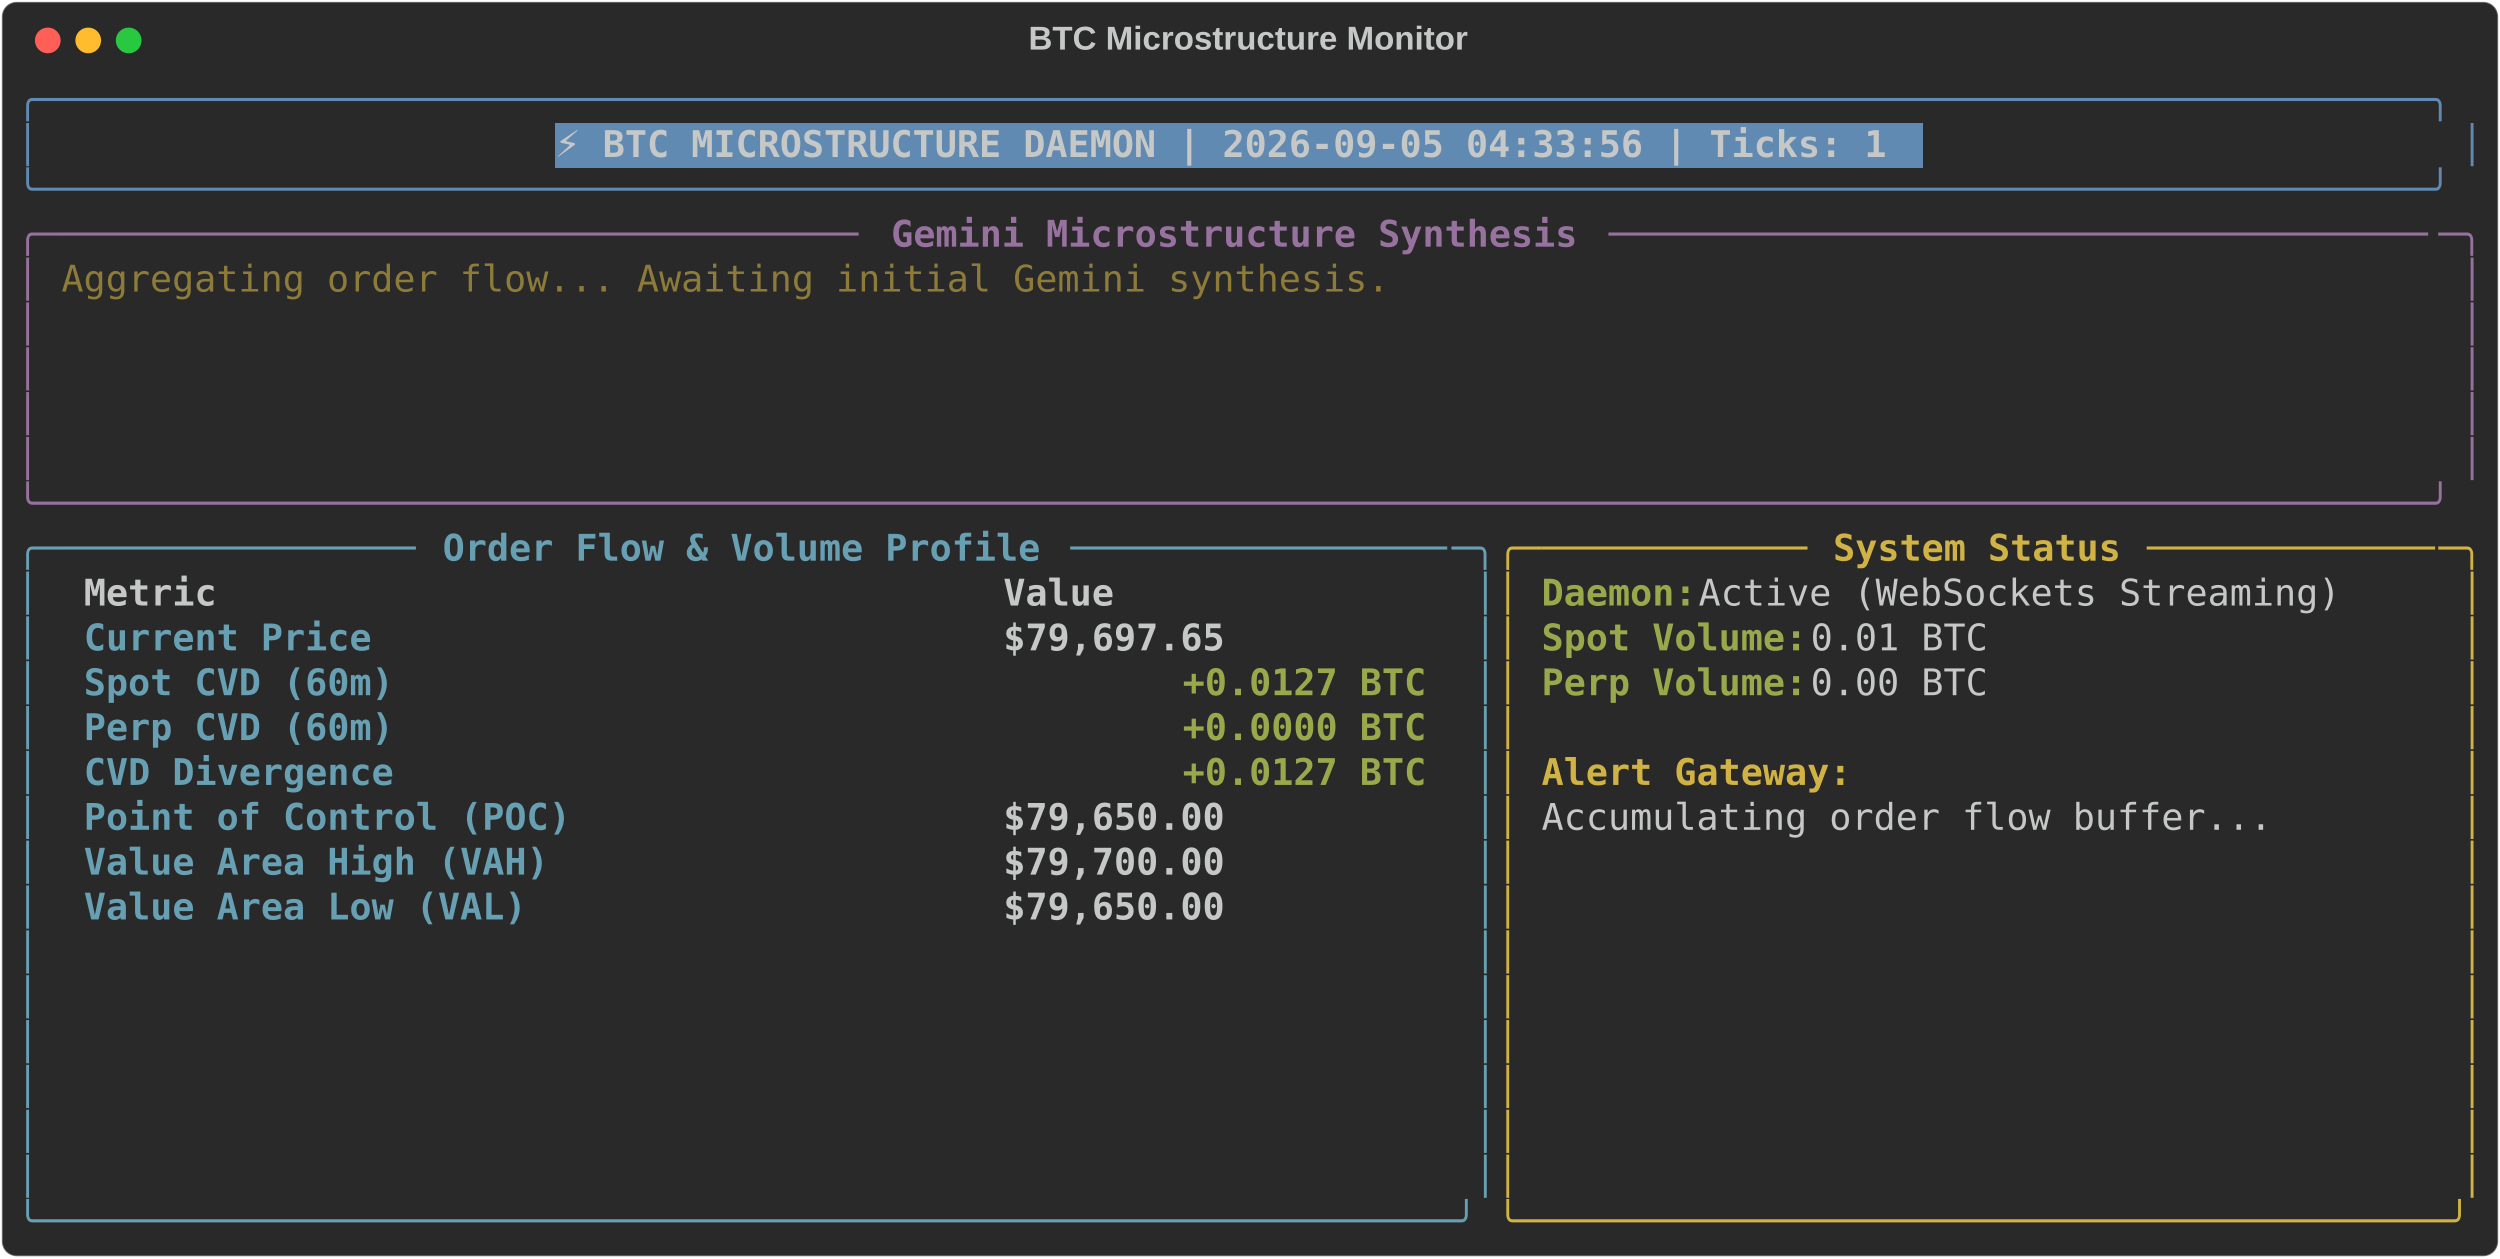
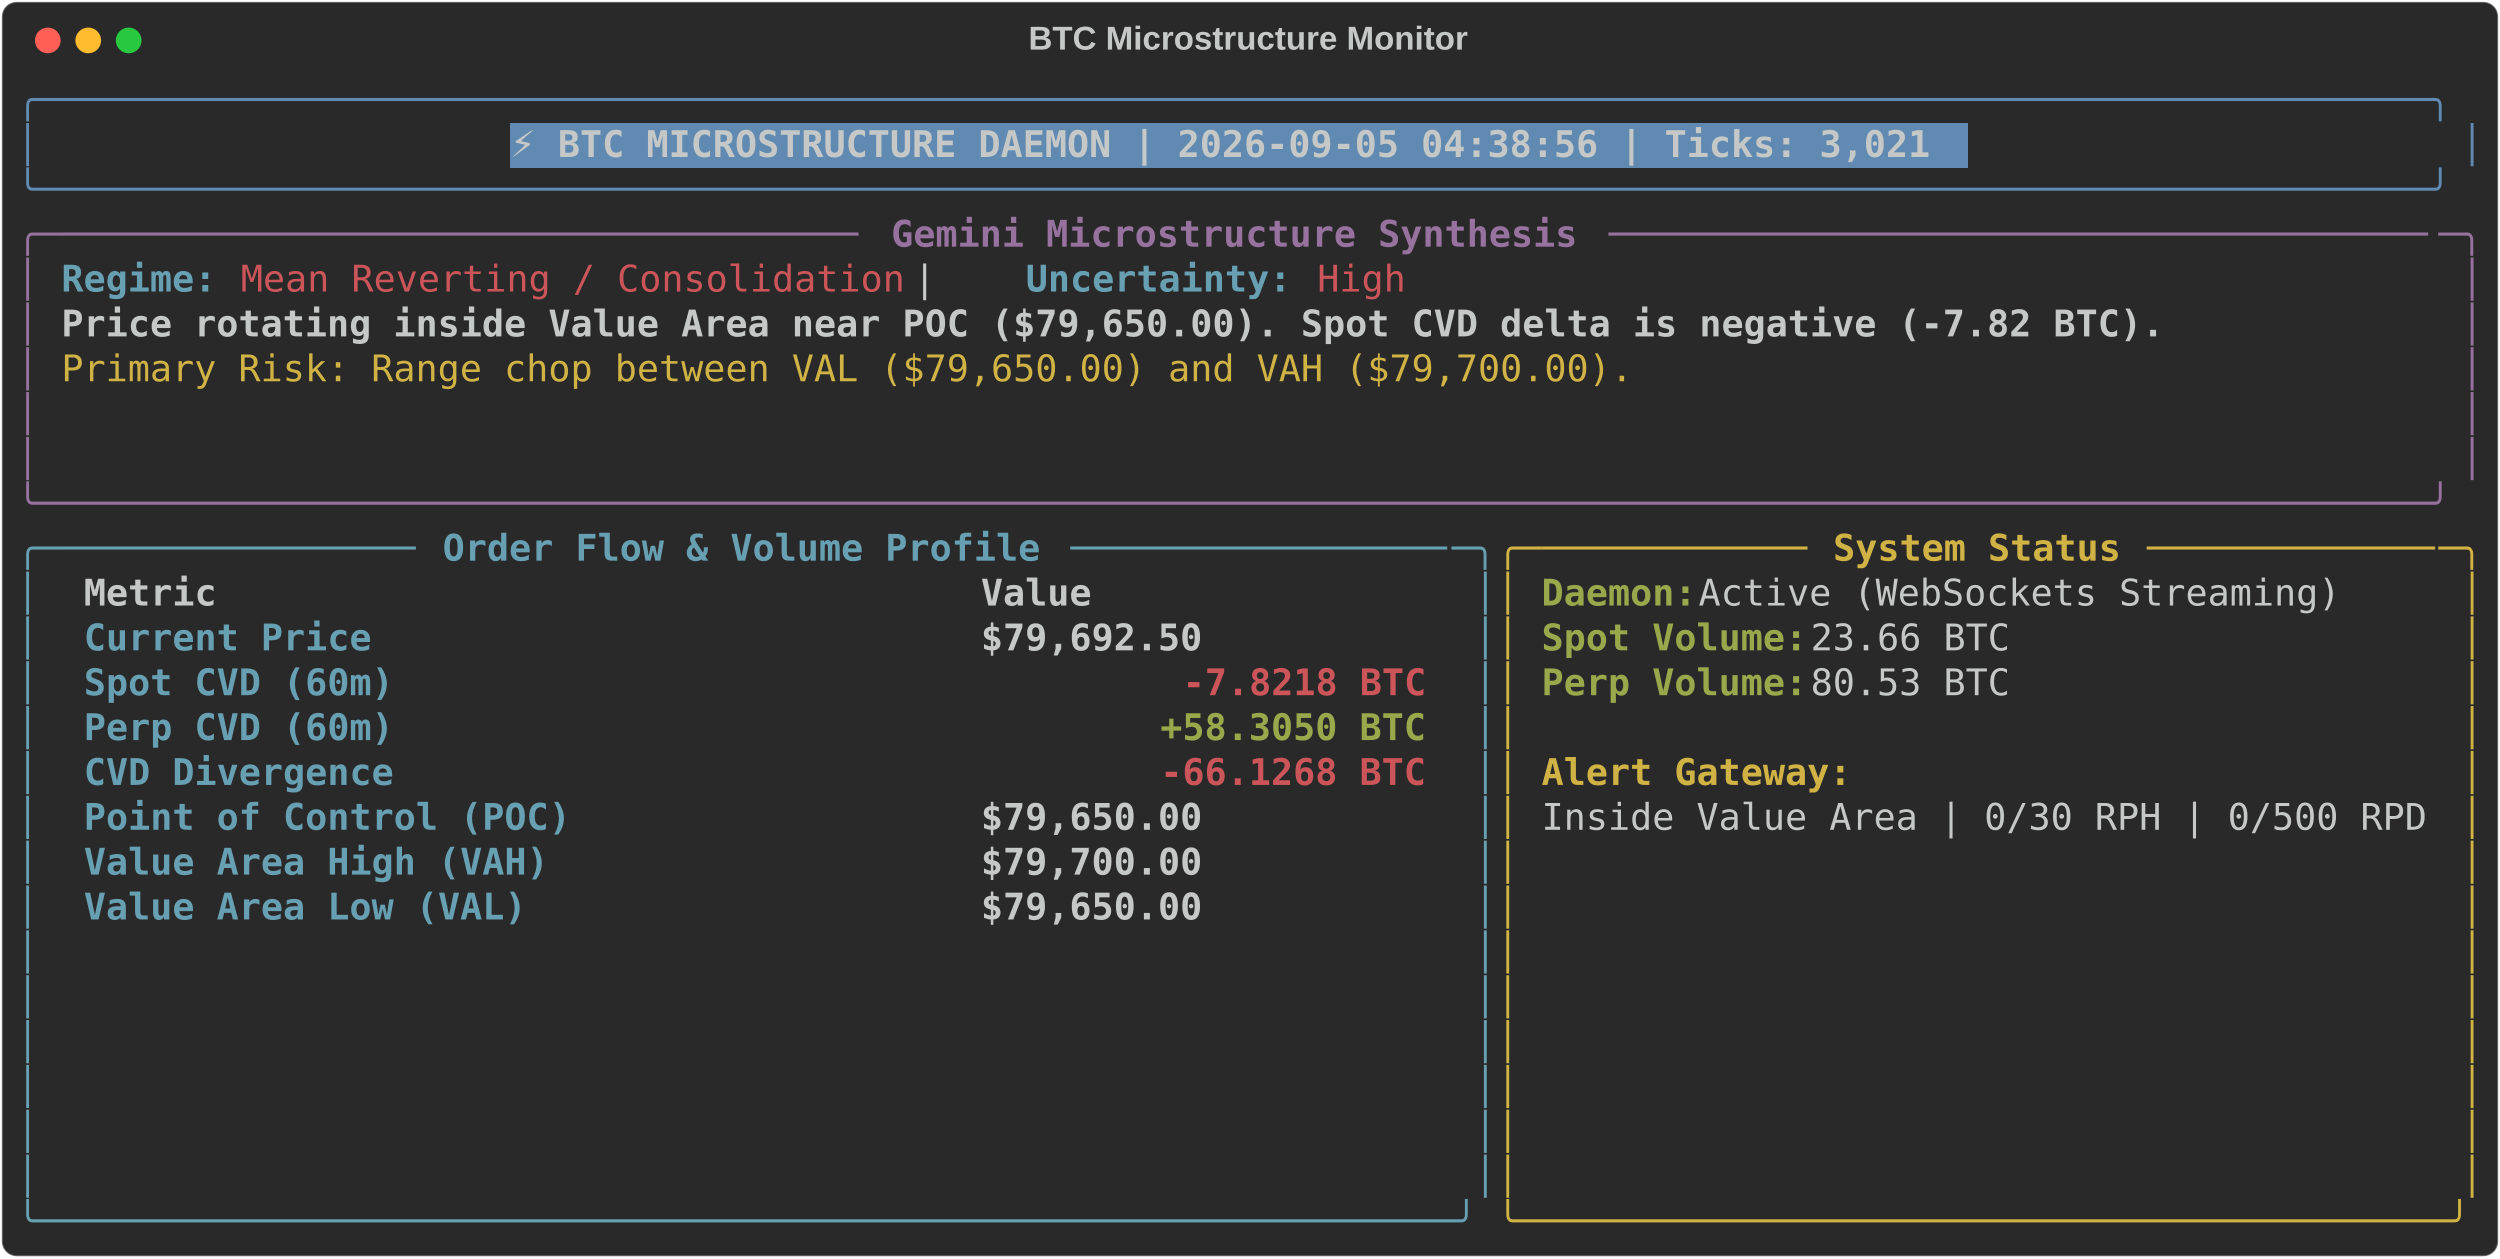
<svg xmlns="http://www.w3.org/2000/svg" class="rich-terminal" viewBox="0 0 1360 684.4">
  <style>

    @font-face {
        font-family: "Fira Code";
        src: local("FiraCode-Regular"),
                url("https://cdnjs.cloudflare.com/ajax/libs/firacode/6.2.0/woff2/FiraCode-Regular.woff2") format("woff2"),
                url("https://cdnjs.cloudflare.com/ajax/libs/firacode/6.2.0/woff/FiraCode-Regular.woff") format("woff");
        font-style: normal;
        font-weight: 400;
    }
    @font-face {
        font-family: "Fira Code";
        src: local("FiraCode-Bold"),
                url("https://cdnjs.cloudflare.com/ajax/libs/firacode/6.2.0/woff2/FiraCode-Bold.woff2") format("woff2"),
                url("https://cdnjs.cloudflare.com/ajax/libs/firacode/6.2.0/woff/FiraCode-Bold.woff") format("woff");
        font-style: bold;
        font-weight: 700;
    }

-     .terminal-3405490471-matrix {
+     .terminal-3730916933-matrix {
        font-family: Fira Code, monospace;
        font-size: 20px;
        line-height: 24.4px;
        font-variant-east-asian: full-width;
    }

-     .terminal-3405490471-title {
+     .terminal-3730916933-title {
        font-size: 18px;
        font-weight: bold;
        font-family: arial;
    }

-     .terminal-3405490471-r1 { fill: #608ab1 }
- .terminal-3405490471-r2 { fill: #c5c8c6 }
- .terminal-3405490471-r3 { fill: #c5c8c6;font-weight: bold }
- .terminal-3405490471-r4 { fill: #98729f }
- .terminal-3405490471-r5 { fill: #98729f;font-weight: bold }
- .terminal-3405490471-r6 { fill: #8d7b39 }
- .terminal-3405490471-r7 { fill: #68a0b3 }
- .terminal-3405490471-r8 { fill: #68a0b3;font-weight: bold }
- .terminal-3405490471-r9 { fill: #d0b344 }
- .terminal-3405490471-r10 { fill: #d0b344;font-weight: bold }
- .terminal-3405490471-r11 { fill: #98a84b;font-weight: bold }
+     .terminal-3730916933-r1 { fill: #608ab1 }
+ .terminal-3730916933-r2 { fill: #c5c8c6 }
+ .terminal-3730916933-r3 { fill: #c5c8c6;font-weight: bold }
+ .terminal-3730916933-r4 { fill: #98729f }
+ .terminal-3730916933-r5 { fill: #98729f;font-weight: bold }
+ .terminal-3730916933-r6 { fill: #68a0b3;font-weight: bold }
+ .terminal-3730916933-r7 { fill: #cc555a }
+ .terminal-3730916933-r8 { fill: #d0b344 }
+ .terminal-3730916933-r9 { fill: #68a0b3 }
+ .terminal-3730916933-r10 { fill: #d0b344;font-weight: bold }
+ .terminal-3730916933-r11 { fill: #98a84b;font-weight: bold }
+ .terminal-3730916933-r12 { fill: #cc555a;font-weight: bold }
    </style>
  <defs>
-     <clipPath id="terminal-3405490471-clip-terminal">
+     <clipPath id="terminal-3730916933-clip-terminal">
      <rect x="0" y="0" width="1341.0" height="633.4" />
    </clipPath>
-     <clipPath id="terminal-3405490471-line-0">
+     <clipPath id="terminal-3730916933-line-0">
      <rect x="0" y="1.5" width="1342" height="24.65" />
    </clipPath>
-     <clipPath id="terminal-3405490471-line-1">
+     <clipPath id="terminal-3730916933-line-1">
      <rect x="0" y="25.9" width="1342" height="24.65" />
    </clipPath>
-     <clipPath id="terminal-3405490471-line-2">
+     <clipPath id="terminal-3730916933-line-2">
      <rect x="0" y="50.3" width="1342" height="24.65" />
    </clipPath>
-     <clipPath id="terminal-3405490471-line-3">
+     <clipPath id="terminal-3730916933-line-3">
      <rect x="0" y="74.7" width="1342" height="24.65" />
    </clipPath>
-     <clipPath id="terminal-3405490471-line-4">
+     <clipPath id="terminal-3730916933-line-4">
      <rect x="0" y="99.1" width="1342" height="24.65" />
    </clipPath>
-     <clipPath id="terminal-3405490471-line-5">
+     <clipPath id="terminal-3730916933-line-5">
      <rect x="0" y="123.5" width="1342" height="24.65" />
    </clipPath>
-     <clipPath id="terminal-3405490471-line-6">
+     <clipPath id="terminal-3730916933-line-6">
      <rect x="0" y="147.9" width="1342" height="24.65" />
    </clipPath>
-     <clipPath id="terminal-3405490471-line-7">
+     <clipPath id="terminal-3730916933-line-7">
      <rect x="0" y="172.3" width="1342" height="24.65" />
    </clipPath>
-     <clipPath id="terminal-3405490471-line-8">
+     <clipPath id="terminal-3730916933-line-8">
      <rect x="0" y="196.7" width="1342" height="24.65" />
    </clipPath>
-     <clipPath id="terminal-3405490471-line-9">
+     <clipPath id="terminal-3730916933-line-9">
      <rect x="0" y="221.1" width="1342" height="24.65" />
    </clipPath>
-     <clipPath id="terminal-3405490471-line-10">
+     <clipPath id="terminal-3730916933-line-10">
      <rect x="0" y="245.5" width="1342" height="24.65" />
    </clipPath>
-     <clipPath id="terminal-3405490471-line-11">
+     <clipPath id="terminal-3730916933-line-11">
      <rect x="0" y="269.9" width="1342" height="24.65" />
    </clipPath>
-     <clipPath id="terminal-3405490471-line-12">
+     <clipPath id="terminal-3730916933-line-12">
      <rect x="0" y="294.3" width="1342" height="24.65" />
    </clipPath>
-     <clipPath id="terminal-3405490471-line-13">
+     <clipPath id="terminal-3730916933-line-13">
      <rect x="0" y="318.7" width="1342" height="24.65" />
    </clipPath>
-     <clipPath id="terminal-3405490471-line-14">
+     <clipPath id="terminal-3730916933-line-14">
      <rect x="0" y="343.1" width="1342" height="24.65" />
    </clipPath>
-     <clipPath id="terminal-3405490471-line-15">
+     <clipPath id="terminal-3730916933-line-15">
      <rect x="0" y="367.5" width="1342" height="24.65" />
    </clipPath>
-     <clipPath id="terminal-3405490471-line-16">
+     <clipPath id="terminal-3730916933-line-16">
      <rect x="0" y="391.9" width="1342" height="24.65" />
    </clipPath>
-     <clipPath id="terminal-3405490471-line-17">
+     <clipPath id="terminal-3730916933-line-17">
      <rect x="0" y="416.3" width="1342" height="24.65" />
    </clipPath>
-     <clipPath id="terminal-3405490471-line-18">
+     <clipPath id="terminal-3730916933-line-18">
      <rect x="0" y="440.7" width="1342" height="24.65" />
    </clipPath>
-     <clipPath id="terminal-3405490471-line-19">
+     <clipPath id="terminal-3730916933-line-19">
      <rect x="0" y="465.1" width="1342" height="24.65" />
    </clipPath>
-     <clipPath id="terminal-3405490471-line-20">
+     <clipPath id="terminal-3730916933-line-20">
      <rect x="0" y="489.5" width="1342" height="24.65" />
    </clipPath>
-     <clipPath id="terminal-3405490471-line-21">
+     <clipPath id="terminal-3730916933-line-21">
      <rect x="0" y="513.9" width="1342" height="24.65" />
    </clipPath>
-     <clipPath id="terminal-3405490471-line-22">
+     <clipPath id="terminal-3730916933-line-22">
      <rect x="0" y="538.3" width="1342" height="24.65" />
    </clipPath>
-     <clipPath id="terminal-3405490471-line-23">
+     <clipPath id="terminal-3730916933-line-23">
      <rect x="0" y="562.7" width="1342" height="24.65" />
    </clipPath>
-     <clipPath id="terminal-3405490471-line-24">
+     <clipPath id="terminal-3730916933-line-24">
      <rect x="0" y="587.1" width="1342" height="24.65" />
    </clipPath>
  </defs>
  <rect fill="#292929" stroke="rgba(255,255,255,0.35)" stroke-width="1" x="1" y="1" width="1358" height="682.4" rx="8" />
-   <text class="terminal-3405490471-title" fill="#c5c8c6" text-anchor="middle" x="679" y="27">BTC Microstructure Monitor</text>
+   <text class="terminal-3730916933-title" fill="#c5c8c6" text-anchor="middle" x="679" y="27">BTC Microstructure Monitor</text>
  <g transform="translate(26,22)">
    <circle cx="0" cy="0" r="7" fill="#ff5f57" />
    <circle cx="22" cy="0" r="7" fill="#febc2e" />
    <circle cx="44" cy="0" r="7" fill="#28c840" />
  </g>
-   <g transform="translate(9, 41)" clip-path="url(#terminal-3405490471-clip-terminal)">
-     <rect fill="#608ab1" x="292.8" y="25.9" width="744.2" height="24.65" shape-rendering="crispEdges" />
-     <g class="terminal-3405490471-matrix">
-       <text class="terminal-3405490471-r1" x="0" y="20" textLength="1342" clip-path="url(#terminal-3405490471-line-0)">╭────────────────────────────────────────────────────────────────────────────────────────────────────────────╮</text>
-       <text class="terminal-3405490471-r2" x="1342" y="20" textLength="12.2" clip-path="url(#terminal-3405490471-line-0)">
- </text>
-       <text class="terminal-3405490471-r1" x="0" y="44.4" textLength="12.2" clip-path="url(#terminal-3405490471-line-1)">│</text>
-       <text class="terminal-3405490471-r3" x="292.8" y="44.4" textLength="732" clip-path="url(#terminal-3405490471-line-1)">⚡ BTC MICROSTRUCTURE DAEMON | 2026-09-05 04:33:56 | Ticks: 1</text>
-       <text class="terminal-3405490471-r1" x="1329.8" y="44.4" textLength="12.2" clip-path="url(#terminal-3405490471-line-1)">│</text>
-       <text class="terminal-3405490471-r2" x="1342" y="44.4" textLength="12.2" clip-path="url(#terminal-3405490471-line-1)">
- </text>
-       <text class="terminal-3405490471-r1" x="0" y="68.8" textLength="1342" clip-path="url(#terminal-3405490471-line-2)">╰────────────────────────────────────────────────────────────────────────────────────────────────────────────╯</text>
-       <text class="terminal-3405490471-r2" x="1342" y="68.8" textLength="12.2" clip-path="url(#terminal-3405490471-line-2)">
- </text>
-       <text class="terminal-3405490471-r4" x="0" y="93.2" textLength="24.4" clip-path="url(#terminal-3405490471-line-3)">╭─</text>
-       <text class="terminal-3405490471-r4" x="24.4" y="93.2" textLength="439.2" clip-path="url(#terminal-3405490471-line-3)">────────────────────────────────────</text>
-       <text class="terminal-3405490471-r5" x="475.8" y="93.2" textLength="378.2" clip-path="url(#terminal-3405490471-line-3)">Gemini Microstructure Synthesis</text>
-       <text class="terminal-3405490471-r4" x="866.2" y="93.2" textLength="451.4" clip-path="url(#terminal-3405490471-line-3)">─────────────────────────────────────</text>
-       <text class="terminal-3405490471-r4" x="1317.6" y="93.2" textLength="24.4" clip-path="url(#terminal-3405490471-line-3)">─╮</text>
-       <text class="terminal-3405490471-r2" x="1342" y="93.2" textLength="12.2" clip-path="url(#terminal-3405490471-line-3)">
- </text>
-       <text class="terminal-3405490471-r4" x="0" y="117.6" textLength="12.2" clip-path="url(#terminal-3405490471-line-4)">│</text>
-       <text class="terminal-3405490471-r6" x="24.4" y="117.6" textLength="732" clip-path="url(#terminal-3405490471-line-4)">Aggregating order flow... Awaiting initial Gemini synthesis.</text>
-       <text class="terminal-3405490471-r4" x="1329.8" y="117.6" textLength="12.2" clip-path="url(#terminal-3405490471-line-4)">│</text>
-       <text class="terminal-3405490471-r2" x="1342" y="117.6" textLength="12.2" clip-path="url(#terminal-3405490471-line-4)">
- </text>
-       <text class="terminal-3405490471-r4" x="0" y="142" textLength="12.2" clip-path="url(#terminal-3405490471-line-5)">│</text>
-       <text class="terminal-3405490471-r4" x="1329.8" y="142" textLength="12.2" clip-path="url(#terminal-3405490471-line-5)">│</text>
-       <text class="terminal-3405490471-r2" x="1342" y="142" textLength="12.2" clip-path="url(#terminal-3405490471-line-5)">
- </text>
-       <text class="terminal-3405490471-r4" x="0" y="166.4" textLength="12.2" clip-path="url(#terminal-3405490471-line-6)">│</text>
-       <text class="terminal-3405490471-r4" x="1329.8" y="166.4" textLength="12.2" clip-path="url(#terminal-3405490471-line-6)">│</text>
-       <text class="terminal-3405490471-r2" x="1342" y="166.4" textLength="12.2" clip-path="url(#terminal-3405490471-line-6)">
- </text>
-       <text class="terminal-3405490471-r4" x="0" y="190.8" textLength="12.2" clip-path="url(#terminal-3405490471-line-7)">│</text>
-       <text class="terminal-3405490471-r4" x="1329.8" y="190.8" textLength="12.2" clip-path="url(#terminal-3405490471-line-7)">│</text>
-       <text class="terminal-3405490471-r2" x="1342" y="190.8" textLength="12.2" clip-path="url(#terminal-3405490471-line-7)">
- </text>
-       <text class="terminal-3405490471-r4" x="0" y="215.2" textLength="12.2" clip-path="url(#terminal-3405490471-line-8)">│</text>
-       <text class="terminal-3405490471-r4" x="1329.8" y="215.2" textLength="12.2" clip-path="url(#terminal-3405490471-line-8)">│</text>
-       <text class="terminal-3405490471-r2" x="1342" y="215.2" textLength="12.2" clip-path="url(#terminal-3405490471-line-8)">
- </text>
-       <text class="terminal-3405490471-r4" x="0" y="239.6" textLength="1342" clip-path="url(#terminal-3405490471-line-9)">╰────────────────────────────────────────────────────────────────────────────────────────────────────────────╯</text>
-       <text class="terminal-3405490471-r2" x="1342" y="239.6" textLength="12.2" clip-path="url(#terminal-3405490471-line-9)">
- </text>
-       <text class="terminal-3405490471-r7" x="0" y="264" textLength="24.4" clip-path="url(#terminal-3405490471-line-10)">╭─</text>
-       <text class="terminal-3405490471-r7" x="24.4" y="264" textLength="195.2" clip-path="url(#terminal-3405490471-line-10)">────────────────</text>
-       <text class="terminal-3405490471-r8" x="231.8" y="264" textLength="329.4" clip-path="url(#terminal-3405490471-line-10)">Order Flow &amp; Volume Profile</text>
-       <text class="terminal-3405490471-r7" x="573.4" y="264" textLength="207.4" clip-path="url(#terminal-3405490471-line-10)">─────────────────</text>
-       <text class="terminal-3405490471-r7" x="780.8" y="264" textLength="24.4" clip-path="url(#terminal-3405490471-line-10)">─╮</text>
-       <text class="terminal-3405490471-r9" x="805.2" y="264" textLength="24.4" clip-path="url(#terminal-3405490471-line-10)">╭─</text>
-       <text class="terminal-3405490471-r9" x="829.6" y="264" textLength="146.4" clip-path="url(#terminal-3405490471-line-10)">────────────</text>
-       <text class="terminal-3405490471-r10" x="988.2" y="264" textLength="158.6" clip-path="url(#terminal-3405490471-line-10)">System Status</text>
-       <text class="terminal-3405490471-r9" x="1159" y="264" textLength="158.6" clip-path="url(#terminal-3405490471-line-10)">─────────────</text>
-       <text class="terminal-3405490471-r9" x="1317.6" y="264" textLength="24.4" clip-path="url(#terminal-3405490471-line-10)">─╮</text>
-       <text class="terminal-3405490471-r2" x="1342" y="264" textLength="12.2" clip-path="url(#terminal-3405490471-line-10)">
- </text>
-       <text class="terminal-3405490471-r7" x="0" y="288.4" textLength="12.2" clip-path="url(#terminal-3405490471-line-11)">│</text>
-       <text class="terminal-3405490471-r3" x="36.6" y="288.4" textLength="475.8" clip-path="url(#terminal-3405490471-line-11)">Metric                                 </text>
-       <text class="terminal-3405490471-r3" x="536.8" y="288.4" textLength="231.8" clip-path="url(#terminal-3405490471-line-11)">              Value</text>
-       <text class="terminal-3405490471-r7" x="793" y="288.4" textLength="12.2" clip-path="url(#terminal-3405490471-line-11)">│</text>
-       <text class="terminal-3405490471-r9" x="805.2" y="288.4" textLength="12.2" clip-path="url(#terminal-3405490471-line-11)">│</text>
-       <text class="terminal-3405490471-r11" x="829.6" y="288.4" textLength="85.4" clip-path="url(#terminal-3405490471-line-11)">Daemon:</text>
-       <text class="terminal-3405490471-r2" x="915" y="288.4" textLength="366" clip-path="url(#terminal-3405490471-line-11)"> Active (WebSockets Streaming)</text>
-       <text class="terminal-3405490471-r9" x="1329.8" y="288.4" textLength="12.2" clip-path="url(#terminal-3405490471-line-11)">│</text>
-       <text class="terminal-3405490471-r2" x="1342" y="288.4" textLength="12.2" clip-path="url(#terminal-3405490471-line-11)">
- </text>
-       <text class="terminal-3405490471-r7" x="0" y="312.8" textLength="12.2" clip-path="url(#terminal-3405490471-line-12)">│</text>
-       <text class="terminal-3405490471-r8" x="36.6" y="312.8" textLength="475.8" clip-path="url(#terminal-3405490471-line-12)">Current Price                          </text>
-       <text class="terminal-3405490471-r3" x="536.8" y="312.8" textLength="231.8" clip-path="url(#terminal-3405490471-line-12)">         $79,697.65</text>
-       <text class="terminal-3405490471-r7" x="793" y="312.8" textLength="12.2" clip-path="url(#terminal-3405490471-line-12)">│</text>
-       <text class="terminal-3405490471-r9" x="805.2" y="312.8" textLength="12.2" clip-path="url(#terminal-3405490471-line-12)">│</text>
-       <text class="terminal-3405490471-r11" x="829.6" y="312.8" textLength="146.4" clip-path="url(#terminal-3405490471-line-12)">Spot Volume:</text>
-       <text class="terminal-3405490471-r2" x="976" y="312.8" textLength="109.8" clip-path="url(#terminal-3405490471-line-12)"> 0.01 BTC</text>
-       <text class="terminal-3405490471-r9" x="1329.8" y="312.8" textLength="12.2" clip-path="url(#terminal-3405490471-line-12)">│</text>
-       <text class="terminal-3405490471-r2" x="1342" y="312.8" textLength="12.2" clip-path="url(#terminal-3405490471-line-12)">
- </text>
-       <text class="terminal-3405490471-r7" x="0" y="337.2" textLength="12.2" clip-path="url(#terminal-3405490471-line-13)">│</text>
-       <text class="terminal-3405490471-r8" x="36.6" y="337.2" textLength="475.8" clip-path="url(#terminal-3405490471-line-13)">Spot CVD (60m)                         </text>
-       <text class="terminal-3405490471-r11" x="634.4" y="337.2" textLength="134.2" clip-path="url(#terminal-3405490471-line-13)">+0.0127 BTC</text>
-       <text class="terminal-3405490471-r7" x="793" y="337.2" textLength="12.2" clip-path="url(#terminal-3405490471-line-13)">│</text>
-       <text class="terminal-3405490471-r9" x="805.2" y="337.2" textLength="12.2" clip-path="url(#terminal-3405490471-line-13)">│</text>
-       <text class="terminal-3405490471-r11" x="829.6" y="337.2" textLength="146.4" clip-path="url(#terminal-3405490471-line-13)">Perp Volume:</text>
-       <text class="terminal-3405490471-r2" x="976" y="337.2" textLength="109.8" clip-path="url(#terminal-3405490471-line-13)"> 0.00 BTC</text>
-       <text class="terminal-3405490471-r9" x="1329.8" y="337.2" textLength="12.2" clip-path="url(#terminal-3405490471-line-13)">│</text>
-       <text class="terminal-3405490471-r2" x="1342" y="337.2" textLength="12.2" clip-path="url(#terminal-3405490471-line-13)">
- </text>
-       <text class="terminal-3405490471-r7" x="0" y="361.6" textLength="12.2" clip-path="url(#terminal-3405490471-line-14)">│</text>
-       <text class="terminal-3405490471-r8" x="36.6" y="361.6" textLength="475.8" clip-path="url(#terminal-3405490471-line-14)">Perp CVD (60m)                         </text>
-       <text class="terminal-3405490471-r11" x="634.4" y="361.6" textLength="134.2" clip-path="url(#terminal-3405490471-line-14)">+0.0000 BTC</text>
-       <text class="terminal-3405490471-r7" x="793" y="361.6" textLength="12.2" clip-path="url(#terminal-3405490471-line-14)">│</text>
-       <text class="terminal-3405490471-r9" x="805.2" y="361.6" textLength="12.2" clip-path="url(#terminal-3405490471-line-14)">│</text>
-       <text class="terminal-3405490471-r9" x="1329.8" y="361.6" textLength="12.2" clip-path="url(#terminal-3405490471-line-14)">│</text>
-       <text class="terminal-3405490471-r2" x="1342" y="361.6" textLength="12.2" clip-path="url(#terminal-3405490471-line-14)">
- </text>
-       <text class="terminal-3405490471-r7" x="0" y="386" textLength="12.2" clip-path="url(#terminal-3405490471-line-15)">│</text>
-       <text class="terminal-3405490471-r8" x="36.6" y="386" textLength="475.8" clip-path="url(#terminal-3405490471-line-15)">CVD Divergence                         </text>
-       <text class="terminal-3405490471-r11" x="634.4" y="386" textLength="134.2" clip-path="url(#terminal-3405490471-line-15)">+0.0127 BTC</text>
-       <text class="terminal-3405490471-r7" x="793" y="386" textLength="12.2" clip-path="url(#terminal-3405490471-line-15)">│</text>
-       <text class="terminal-3405490471-r9" x="805.2" y="386" textLength="12.2" clip-path="url(#terminal-3405490471-line-15)">│</text>
-       <text class="terminal-3405490471-r10" x="829.6" y="386" textLength="170.8" clip-path="url(#terminal-3405490471-line-15)">Alert Gateway:</text>
-       <text class="terminal-3405490471-r9" x="1329.8" y="386" textLength="12.2" clip-path="url(#terminal-3405490471-line-15)">│</text>
-       <text class="terminal-3405490471-r2" x="1342" y="386" textLength="12.2" clip-path="url(#terminal-3405490471-line-15)">
- </text>
-       <text class="terminal-3405490471-r7" x="0" y="410.4" textLength="12.2" clip-path="url(#terminal-3405490471-line-16)">│</text>
-       <text class="terminal-3405490471-r8" x="36.6" y="410.4" textLength="475.8" clip-path="url(#terminal-3405490471-line-16)">Point of Control (POC)                 </text>
-       <text class="terminal-3405490471-r3" x="536.8" y="410.4" textLength="231.8" clip-path="url(#terminal-3405490471-line-16)">         $79,650.00</text>
-       <text class="terminal-3405490471-r7" x="793" y="410.4" textLength="12.2" clip-path="url(#terminal-3405490471-line-16)">│</text>
-       <text class="terminal-3405490471-r9" x="805.2" y="410.4" textLength="12.2" clip-path="url(#terminal-3405490471-line-16)">│</text>
-       <text class="terminal-3405490471-r2" x="829.6" y="410.4" textLength="402.6" clip-path="url(#terminal-3405490471-line-16)">Accumulating order flow buffer...</text>
-       <text class="terminal-3405490471-r9" x="1329.8" y="410.4" textLength="12.2" clip-path="url(#terminal-3405490471-line-16)">│</text>
-       <text class="terminal-3405490471-r2" x="1342" y="410.4" textLength="12.2" clip-path="url(#terminal-3405490471-line-16)">
- </text>
-       <text class="terminal-3405490471-r7" x="0" y="434.8" textLength="12.2" clip-path="url(#terminal-3405490471-line-17)">│</text>
-       <text class="terminal-3405490471-r8" x="36.6" y="434.8" textLength="475.8" clip-path="url(#terminal-3405490471-line-17)">Value Area High (VAH)                  </text>
-       <text class="terminal-3405490471-r3" x="536.8" y="434.8" textLength="231.8" clip-path="url(#terminal-3405490471-line-17)">         $79,700.00</text>
-       <text class="terminal-3405490471-r7" x="793" y="434.8" textLength="12.2" clip-path="url(#terminal-3405490471-line-17)">│</text>
-       <text class="terminal-3405490471-r9" x="805.2" y="434.8" textLength="12.2" clip-path="url(#terminal-3405490471-line-17)">│</text>
-       <text class="terminal-3405490471-r9" x="1329.8" y="434.8" textLength="12.2" clip-path="url(#terminal-3405490471-line-17)">│</text>
-       <text class="terminal-3405490471-r2" x="1342" y="434.8" textLength="12.2" clip-path="url(#terminal-3405490471-line-17)">
- </text>
-       <text class="terminal-3405490471-r7" x="0" y="459.2" textLength="12.2" clip-path="url(#terminal-3405490471-line-18)">│</text>
-       <text class="terminal-3405490471-r8" x="36.6" y="459.2" textLength="475.8" clip-path="url(#terminal-3405490471-line-18)">Value Area Low (VAL)                   </text>
-       <text class="terminal-3405490471-r3" x="536.8" y="459.2" textLength="231.8" clip-path="url(#terminal-3405490471-line-18)">         $79,650.00</text>
-       <text class="terminal-3405490471-r7" x="793" y="459.2" textLength="12.2" clip-path="url(#terminal-3405490471-line-18)">│</text>
-       <text class="terminal-3405490471-r9" x="805.2" y="459.2" textLength="12.2" clip-path="url(#terminal-3405490471-line-18)">│</text>
-       <text class="terminal-3405490471-r9" x="1329.8" y="459.2" textLength="12.2" clip-path="url(#terminal-3405490471-line-18)">│</text>
-       <text class="terminal-3405490471-r2" x="1342" y="459.2" textLength="12.2" clip-path="url(#terminal-3405490471-line-18)">
- </text>
-       <text class="terminal-3405490471-r7" x="0" y="483.6" textLength="12.2" clip-path="url(#terminal-3405490471-line-19)">│</text>
-       <text class="terminal-3405490471-r7" x="793" y="483.6" textLength="12.2" clip-path="url(#terminal-3405490471-line-19)">│</text>
-       <text class="terminal-3405490471-r9" x="805.2" y="483.6" textLength="12.2" clip-path="url(#terminal-3405490471-line-19)">│</text>
-       <text class="terminal-3405490471-r9" x="1329.8" y="483.6" textLength="12.2" clip-path="url(#terminal-3405490471-line-19)">│</text>
-       <text class="terminal-3405490471-r2" x="1342" y="483.6" textLength="12.2" clip-path="url(#terminal-3405490471-line-19)">
- </text>
-       <text class="terminal-3405490471-r7" x="0" y="508" textLength="12.2" clip-path="url(#terminal-3405490471-line-20)">│</text>
-       <text class="terminal-3405490471-r7" x="793" y="508" textLength="12.2" clip-path="url(#terminal-3405490471-line-20)">│</text>
-       <text class="terminal-3405490471-r9" x="805.2" y="508" textLength="12.2" clip-path="url(#terminal-3405490471-line-20)">│</text>
-       <text class="terminal-3405490471-r9" x="1329.8" y="508" textLength="12.2" clip-path="url(#terminal-3405490471-line-20)">│</text>
-       <text class="terminal-3405490471-r2" x="1342" y="508" textLength="12.2" clip-path="url(#terminal-3405490471-line-20)">
- </text>
-       <text class="terminal-3405490471-r7" x="0" y="532.4" textLength="12.2" clip-path="url(#terminal-3405490471-line-21)">│</text>
-       <text class="terminal-3405490471-r7" x="793" y="532.4" textLength="12.2" clip-path="url(#terminal-3405490471-line-21)">│</text>
-       <text class="terminal-3405490471-r9" x="805.2" y="532.4" textLength="12.2" clip-path="url(#terminal-3405490471-line-21)">│</text>
-       <text class="terminal-3405490471-r9" x="1329.8" y="532.4" textLength="12.2" clip-path="url(#terminal-3405490471-line-21)">│</text>
-       <text class="terminal-3405490471-r2" x="1342" y="532.4" textLength="12.2" clip-path="url(#terminal-3405490471-line-21)">
- </text>
-       <text class="terminal-3405490471-r7" x="0" y="556.8" textLength="12.2" clip-path="url(#terminal-3405490471-line-22)">│</text>
-       <text class="terminal-3405490471-r7" x="793" y="556.8" textLength="12.2" clip-path="url(#terminal-3405490471-line-22)">│</text>
-       <text class="terminal-3405490471-r9" x="805.2" y="556.8" textLength="12.2" clip-path="url(#terminal-3405490471-line-22)">│</text>
-       <text class="terminal-3405490471-r9" x="1329.8" y="556.8" textLength="12.2" clip-path="url(#terminal-3405490471-line-22)">│</text>
-       <text class="terminal-3405490471-r2" x="1342" y="556.8" textLength="12.2" clip-path="url(#terminal-3405490471-line-22)">
- </text>
-       <text class="terminal-3405490471-r7" x="0" y="581.2" textLength="12.2" clip-path="url(#terminal-3405490471-line-23)">│</text>
-       <text class="terminal-3405490471-r7" x="793" y="581.2" textLength="12.2" clip-path="url(#terminal-3405490471-line-23)">│</text>
-       <text class="terminal-3405490471-r9" x="805.2" y="581.2" textLength="12.2" clip-path="url(#terminal-3405490471-line-23)">│</text>
-       <text class="terminal-3405490471-r9" x="1329.8" y="581.2" textLength="12.2" clip-path="url(#terminal-3405490471-line-23)">│</text>
-       <text class="terminal-3405490471-r2" x="1342" y="581.2" textLength="12.2" clip-path="url(#terminal-3405490471-line-23)">
- </text>
-       <text class="terminal-3405490471-r7" x="0" y="605.6" textLength="12.2" clip-path="url(#terminal-3405490471-line-24)">│</text>
-       <text class="terminal-3405490471-r7" x="793" y="605.6" textLength="12.2" clip-path="url(#terminal-3405490471-line-24)">│</text>
-       <text class="terminal-3405490471-r9" x="805.2" y="605.6" textLength="12.2" clip-path="url(#terminal-3405490471-line-24)">│</text>
-       <text class="terminal-3405490471-r9" x="1329.8" y="605.6" textLength="12.2" clip-path="url(#terminal-3405490471-line-24)">│</text>
-       <text class="terminal-3405490471-r2" x="1342" y="605.6" textLength="12.2" clip-path="url(#terminal-3405490471-line-24)">
- </text>
-       <text class="terminal-3405490471-r7" x="0" y="630" textLength="805.2" clip-path="url(#terminal-3405490471-line-25)">╰────────────────────────────────────────────────────────────────╯</text>
-       <text class="terminal-3405490471-r9" x="805.2" y="630" textLength="536.8" clip-path="url(#terminal-3405490471-line-25)">╰──────────────────────────────────────────╯</text>
-       <text class="terminal-3405490471-r2" x="1342" y="630" textLength="12.2" clip-path="url(#terminal-3405490471-line-25)">
+   <g transform="translate(9, 41)" clip-path="url(#terminal-3730916933-clip-terminal)">
+     <rect fill="#608ab1" x="268.4" y="25.9" width="793" height="24.65" shape-rendering="crispEdges" />
+     <g class="terminal-3730916933-matrix">
+       <text class="terminal-3730916933-r1" x="0" y="20" textLength="1342" clip-path="url(#terminal-3730916933-line-0)">╭────────────────────────────────────────────────────────────────────────────────────────────────────────────╮</text>
+       <text class="terminal-3730916933-r2" x="1342" y="20" textLength="12.2" clip-path="url(#terminal-3730916933-line-0)">
+ </text>
+       <text class="terminal-3730916933-r1" x="0" y="44.4" textLength="12.2" clip-path="url(#terminal-3730916933-line-1)">│</text>
+       <text class="terminal-3730916933-r3" x="268.4" y="44.4" textLength="780.8" clip-path="url(#terminal-3730916933-line-1)">⚡ BTC MICROSTRUCTURE DAEMON | 2026-09-05 04:38:56 | Ticks: 3,021</text>
+       <text class="terminal-3730916933-r1" x="1329.8" y="44.4" textLength="12.2" clip-path="url(#terminal-3730916933-line-1)">│</text>
+       <text class="terminal-3730916933-r2" x="1342" y="44.4" textLength="12.2" clip-path="url(#terminal-3730916933-line-1)">
+ </text>
+       <text class="terminal-3730916933-r1" x="0" y="68.8" textLength="1342" clip-path="url(#terminal-3730916933-line-2)">╰────────────────────────────────────────────────────────────────────────────────────────────────────────────╯</text>
+       <text class="terminal-3730916933-r2" x="1342" y="68.8" textLength="12.2" clip-path="url(#terminal-3730916933-line-2)">
+ </text>
+       <text class="terminal-3730916933-r4" x="0" y="93.2" textLength="24.4" clip-path="url(#terminal-3730916933-line-3)">╭─</text>
+       <text class="terminal-3730916933-r4" x="24.4" y="93.2" textLength="439.2" clip-path="url(#terminal-3730916933-line-3)">────────────────────────────────────</text>
+       <text class="terminal-3730916933-r5" x="475.8" y="93.2" textLength="378.2" clip-path="url(#terminal-3730916933-line-3)">Gemini Microstructure Synthesis</text>
+       <text class="terminal-3730916933-r4" x="866.2" y="93.2" textLength="451.4" clip-path="url(#terminal-3730916933-line-3)">─────────────────────────────────────</text>
+       <text class="terminal-3730916933-r4" x="1317.6" y="93.2" textLength="24.4" clip-path="url(#terminal-3730916933-line-3)">─╮</text>
+       <text class="terminal-3730916933-r2" x="1342" y="93.2" textLength="12.2" clip-path="url(#terminal-3730916933-line-3)">
+ </text>
+       <text class="terminal-3730916933-r4" x="0" y="117.6" textLength="12.2" clip-path="url(#terminal-3730916933-line-4)">│</text>
+       <text class="terminal-3730916933-r6" x="24.4" y="117.6" textLength="85.4" clip-path="url(#terminal-3730916933-line-4)">Regime:</text>
+       <text class="terminal-3730916933-r7" x="122" y="117.6" textLength="366" clip-path="url(#terminal-3730916933-line-4)">Mean Reverting / Consolidation</text>
+       <text class="terminal-3730916933-r2" x="488" y="117.6" textLength="61" clip-path="url(#terminal-3730916933-line-4)">  |  </text>
+       <text class="terminal-3730916933-r6" x="549" y="117.6" textLength="146.4" clip-path="url(#terminal-3730916933-line-4)">Uncertainty:</text>
+       <text class="terminal-3730916933-r7" x="707.6" y="117.6" textLength="48.8" clip-path="url(#terminal-3730916933-line-4)">High</text>
+       <text class="terminal-3730916933-r4" x="1329.8" y="117.6" textLength="12.2" clip-path="url(#terminal-3730916933-line-4)">│</text>
+       <text class="terminal-3730916933-r2" x="1342" y="117.6" textLength="12.2" clip-path="url(#terminal-3730916933-line-4)">
+ </text>
+       <text class="terminal-3730916933-r4" x="0" y="142" textLength="12.2" clip-path="url(#terminal-3730916933-line-5)">│</text>
+       <text class="terminal-3730916933-r3" x="24.4" y="142" textLength="1159" clip-path="url(#terminal-3730916933-line-5)">Price rotating inside Value Area near POC ($79,650.00). Spot CVD delta is negative (-7.82 BTC).</text>
+       <text class="terminal-3730916933-r4" x="1329.8" y="142" textLength="12.2" clip-path="url(#terminal-3730916933-line-5)">│</text>
+       <text class="terminal-3730916933-r2" x="1342" y="142" textLength="12.2" clip-path="url(#terminal-3730916933-line-5)">
+ </text>
+       <text class="terminal-3730916933-r4" x="0" y="166.4" textLength="12.2" clip-path="url(#terminal-3730916933-line-6)">│</text>
+       <text class="terminal-3730916933-r8" x="24.4" y="166.4" textLength="866.2" clip-path="url(#terminal-3730916933-line-6)">Primary Risk: Range chop between VAL ($79,650.00) and VAH ($79,700.00).</text>
+       <text class="terminal-3730916933-r4" x="1329.8" y="166.4" textLength="12.2" clip-path="url(#terminal-3730916933-line-6)">│</text>
+       <text class="terminal-3730916933-r2" x="1342" y="166.4" textLength="12.2" clip-path="url(#terminal-3730916933-line-6)">
+ </text>
+       <text class="terminal-3730916933-r4" x="0" y="190.8" textLength="12.2" clip-path="url(#terminal-3730916933-line-7)">│</text>
+       <text class="terminal-3730916933-r4" x="1329.8" y="190.8" textLength="12.2" clip-path="url(#terminal-3730916933-line-7)">│</text>
+       <text class="terminal-3730916933-r2" x="1342" y="190.8" textLength="12.2" clip-path="url(#terminal-3730916933-line-7)">
+ </text>
+       <text class="terminal-3730916933-r4" x="0" y="215.2" textLength="12.2" clip-path="url(#terminal-3730916933-line-8)">│</text>
+       <text class="terminal-3730916933-r4" x="1329.8" y="215.2" textLength="12.2" clip-path="url(#terminal-3730916933-line-8)">│</text>
+       <text class="terminal-3730916933-r2" x="1342" y="215.2" textLength="12.2" clip-path="url(#terminal-3730916933-line-8)">
+ </text>
+       <text class="terminal-3730916933-r4" x="0" y="239.6" textLength="1342" clip-path="url(#terminal-3730916933-line-9)">╰────────────────────────────────────────────────────────────────────────────────────────────────────────────╯</text>
+       <text class="terminal-3730916933-r2" x="1342" y="239.6" textLength="12.2" clip-path="url(#terminal-3730916933-line-9)">
+ </text>
+       <text class="terminal-3730916933-r9" x="0" y="264" textLength="24.4" clip-path="url(#terminal-3730916933-line-10)">╭─</text>
+       <text class="terminal-3730916933-r9" x="24.4" y="264" textLength="195.2" clip-path="url(#terminal-3730916933-line-10)">────────────────</text>
+       <text class="terminal-3730916933-r6" x="231.8" y="264" textLength="329.4" clip-path="url(#terminal-3730916933-line-10)">Order Flow &amp; Volume Profile</text>
+       <text class="terminal-3730916933-r9" x="573.4" y="264" textLength="207.4" clip-path="url(#terminal-3730916933-line-10)">─────────────────</text>
+       <text class="terminal-3730916933-r9" x="780.8" y="264" textLength="24.4" clip-path="url(#terminal-3730916933-line-10)">─╮</text>
+       <text class="terminal-3730916933-r8" x="805.2" y="264" textLength="24.4" clip-path="url(#terminal-3730916933-line-10)">╭─</text>
+       <text class="terminal-3730916933-r8" x="829.6" y="264" textLength="146.4" clip-path="url(#terminal-3730916933-line-10)">────────────</text>
+       <text class="terminal-3730916933-r10" x="988.2" y="264" textLength="158.6" clip-path="url(#terminal-3730916933-line-10)">System Status</text>
+       <text class="terminal-3730916933-r8" x="1159" y="264" textLength="158.6" clip-path="url(#terminal-3730916933-line-10)">─────────────</text>
+       <text class="terminal-3730916933-r8" x="1317.6" y="264" textLength="24.4" clip-path="url(#terminal-3730916933-line-10)">─╮</text>
+       <text class="terminal-3730916933-r2" x="1342" y="264" textLength="12.2" clip-path="url(#terminal-3730916933-line-10)">
+ </text>
+       <text class="terminal-3730916933-r9" x="0" y="288.4" textLength="12.2" clip-path="url(#terminal-3730916933-line-11)">│</text>
+       <text class="terminal-3730916933-r3" x="36.6" y="288.4" textLength="463.6" clip-path="url(#terminal-3730916933-line-11)">Metric                                </text>
+       <text class="terminal-3730916933-r3" x="524.6" y="288.4" textLength="244" clip-path="url(#terminal-3730916933-line-11)">               Value</text>
+       <text class="terminal-3730916933-r9" x="793" y="288.4" textLength="12.2" clip-path="url(#terminal-3730916933-line-11)">│</text>
+       <text class="terminal-3730916933-r8" x="805.2" y="288.4" textLength="12.2" clip-path="url(#terminal-3730916933-line-11)">│</text>
+       <text class="terminal-3730916933-r11" x="829.6" y="288.4" textLength="85.4" clip-path="url(#terminal-3730916933-line-11)">Daemon:</text>
+       <text class="terminal-3730916933-r2" x="915" y="288.4" textLength="366" clip-path="url(#terminal-3730916933-line-11)"> Active (WebSockets Streaming)</text>
+       <text class="terminal-3730916933-r8" x="1329.8" y="288.4" textLength="12.2" clip-path="url(#terminal-3730916933-line-11)">│</text>
+       <text class="terminal-3730916933-r2" x="1342" y="288.4" textLength="12.2" clip-path="url(#terminal-3730916933-line-11)">
+ </text>
+       <text class="terminal-3730916933-r9" x="0" y="312.8" textLength="12.2" clip-path="url(#terminal-3730916933-line-12)">│</text>
+       <text class="terminal-3730916933-r6" x="36.6" y="312.8" textLength="463.6" clip-path="url(#terminal-3730916933-line-12)">Current Price                         </text>
+       <text class="terminal-3730916933-r3" x="524.6" y="312.8" textLength="244" clip-path="url(#terminal-3730916933-line-12)">          $79,692.50</text>
+       <text class="terminal-3730916933-r9" x="793" y="312.8" textLength="12.2" clip-path="url(#terminal-3730916933-line-12)">│</text>
+       <text class="terminal-3730916933-r8" x="805.2" y="312.8" textLength="12.2" clip-path="url(#terminal-3730916933-line-12)">│</text>
+       <text class="terminal-3730916933-r11" x="829.6" y="312.8" textLength="146.4" clip-path="url(#terminal-3730916933-line-12)">Spot Volume:</text>
+       <text class="terminal-3730916933-r2" x="976" y="312.8" textLength="122" clip-path="url(#terminal-3730916933-line-12)"> 23.66 BTC</text>
+       <text class="terminal-3730916933-r8" x="1329.8" y="312.8" textLength="12.2" clip-path="url(#terminal-3730916933-line-12)">│</text>
+       <text class="terminal-3730916933-r2" x="1342" y="312.8" textLength="12.2" clip-path="url(#terminal-3730916933-line-12)">
+ </text>
+       <text class="terminal-3730916933-r9" x="0" y="337.2" textLength="12.2" clip-path="url(#terminal-3730916933-line-13)">│</text>
+       <text class="terminal-3730916933-r6" x="36.6" y="337.2" textLength="463.6" clip-path="url(#terminal-3730916933-line-13)">Spot CVD (60m)                        </text>
+       <text class="terminal-3730916933-r12" x="634.4" y="337.2" textLength="134.2" clip-path="url(#terminal-3730916933-line-13)">-7.8218 BTC</text>
+       <text class="terminal-3730916933-r9" x="793" y="337.2" textLength="12.2" clip-path="url(#terminal-3730916933-line-13)">│</text>
+       <text class="terminal-3730916933-r8" x="805.2" y="337.2" textLength="12.2" clip-path="url(#terminal-3730916933-line-13)">│</text>
+       <text class="terminal-3730916933-r11" x="829.6" y="337.2" textLength="146.4" clip-path="url(#terminal-3730916933-line-13)">Perp Volume:</text>
+       <text class="terminal-3730916933-r2" x="976" y="337.2" textLength="122" clip-path="url(#terminal-3730916933-line-13)"> 80.53 BTC</text>
+       <text class="terminal-3730916933-r8" x="1329.8" y="337.2" textLength="12.2" clip-path="url(#terminal-3730916933-line-13)">│</text>
+       <text class="terminal-3730916933-r2" x="1342" y="337.2" textLength="12.2" clip-path="url(#terminal-3730916933-line-13)">
+ </text>
+       <text class="terminal-3730916933-r9" x="0" y="361.6" textLength="12.2" clip-path="url(#terminal-3730916933-line-14)">│</text>
+       <text class="terminal-3730916933-r6" x="36.6" y="361.6" textLength="463.6" clip-path="url(#terminal-3730916933-line-14)">Perp CVD (60m)                        </text>
+       <text class="terminal-3730916933-r11" x="622.2" y="361.6" textLength="146.4" clip-path="url(#terminal-3730916933-line-14)">+58.3050 BTC</text>
+       <text class="terminal-3730916933-r9" x="793" y="361.6" textLength="12.2" clip-path="url(#terminal-3730916933-line-14)">│</text>
+       <text class="terminal-3730916933-r8" x="805.2" y="361.6" textLength="12.2" clip-path="url(#terminal-3730916933-line-14)">│</text>
+       <text class="terminal-3730916933-r8" x="1329.8" y="361.6" textLength="12.2" clip-path="url(#terminal-3730916933-line-14)">│</text>
+       <text class="terminal-3730916933-r2" x="1342" y="361.6" textLength="12.2" clip-path="url(#terminal-3730916933-line-14)">
+ </text>
+       <text class="terminal-3730916933-r9" x="0" y="386" textLength="12.2" clip-path="url(#terminal-3730916933-line-15)">│</text>
+       <text class="terminal-3730916933-r6" x="36.6" y="386" textLength="463.6" clip-path="url(#terminal-3730916933-line-15)">CVD Divergence                        </text>
+       <text class="terminal-3730916933-r12" x="622.2" y="386" textLength="146.4" clip-path="url(#terminal-3730916933-line-15)">-66.1268 BTC</text>
+       <text class="terminal-3730916933-r9" x="793" y="386" textLength="12.2" clip-path="url(#terminal-3730916933-line-15)">│</text>
+       <text class="terminal-3730916933-r8" x="805.2" y="386" textLength="12.2" clip-path="url(#terminal-3730916933-line-15)">│</text>
+       <text class="terminal-3730916933-r10" x="829.6" y="386" textLength="170.8" clip-path="url(#terminal-3730916933-line-15)">Alert Gateway:</text>
+       <text class="terminal-3730916933-r8" x="1329.8" y="386" textLength="12.2" clip-path="url(#terminal-3730916933-line-15)">│</text>
+       <text class="terminal-3730916933-r2" x="1342" y="386" textLength="12.2" clip-path="url(#terminal-3730916933-line-15)">
+ </text>
+       <text class="terminal-3730916933-r9" x="0" y="410.4" textLength="12.2" clip-path="url(#terminal-3730916933-line-16)">│</text>
+       <text class="terminal-3730916933-r6" x="36.6" y="410.4" textLength="463.6" clip-path="url(#terminal-3730916933-line-16)">Point of Control (POC)                </text>
+       <text class="terminal-3730916933-r3" x="524.6" y="410.4" textLength="244" clip-path="url(#terminal-3730916933-line-16)">          $79,650.00</text>
+       <text class="terminal-3730916933-r9" x="793" y="410.4" textLength="12.2" clip-path="url(#terminal-3730916933-line-16)">│</text>
+       <text class="terminal-3730916933-r8" x="805.2" y="410.4" textLength="12.2" clip-path="url(#terminal-3730916933-line-16)">│</text>
+       <text class="terminal-3730916933-r2" x="829.6" y="410.4" textLength="488" clip-path="url(#terminal-3730916933-line-16)">Inside Value Area | 0/30 RPH | 0/500 RPD</text>
+       <text class="terminal-3730916933-r8" x="1329.8" y="410.4" textLength="12.2" clip-path="url(#terminal-3730916933-line-16)">│</text>
+       <text class="terminal-3730916933-r2" x="1342" y="410.4" textLength="12.2" clip-path="url(#terminal-3730916933-line-16)">
+ </text>
+       <text class="terminal-3730916933-r9" x="0" y="434.8" textLength="12.2" clip-path="url(#terminal-3730916933-line-17)">│</text>
+       <text class="terminal-3730916933-r6" x="36.6" y="434.8" textLength="463.6" clip-path="url(#terminal-3730916933-line-17)">Value Area High (VAH)                 </text>
+       <text class="terminal-3730916933-r3" x="524.6" y="434.8" textLength="244" clip-path="url(#terminal-3730916933-line-17)">          $79,700.00</text>
+       <text class="terminal-3730916933-r9" x="793" y="434.8" textLength="12.2" clip-path="url(#terminal-3730916933-line-17)">│</text>
+       <text class="terminal-3730916933-r8" x="805.2" y="434.8" textLength="12.2" clip-path="url(#terminal-3730916933-line-17)">│</text>
+       <text class="terminal-3730916933-r8" x="1329.8" y="434.8" textLength="12.2" clip-path="url(#terminal-3730916933-line-17)">│</text>
+       <text class="terminal-3730916933-r2" x="1342" y="434.8" textLength="12.2" clip-path="url(#terminal-3730916933-line-17)">
+ </text>
+       <text class="terminal-3730916933-r9" x="0" y="459.2" textLength="12.2" clip-path="url(#terminal-3730916933-line-18)">│</text>
+       <text class="terminal-3730916933-r6" x="36.6" y="459.2" textLength="463.6" clip-path="url(#terminal-3730916933-line-18)">Value Area Low (VAL)                  </text>
+       <text class="terminal-3730916933-r3" x="524.6" y="459.2" textLength="244" clip-path="url(#terminal-3730916933-line-18)">          $79,650.00</text>
+       <text class="terminal-3730916933-r9" x="793" y="459.2" textLength="12.2" clip-path="url(#terminal-3730916933-line-18)">│</text>
+       <text class="terminal-3730916933-r8" x="805.2" y="459.2" textLength="12.2" clip-path="url(#terminal-3730916933-line-18)">│</text>
+       <text class="terminal-3730916933-r8" x="1329.8" y="459.2" textLength="12.2" clip-path="url(#terminal-3730916933-line-18)">│</text>
+       <text class="terminal-3730916933-r2" x="1342" y="459.2" textLength="12.2" clip-path="url(#terminal-3730916933-line-18)">
+ </text>
+       <text class="terminal-3730916933-r9" x="0" y="483.6" textLength="12.2" clip-path="url(#terminal-3730916933-line-19)">│</text>
+       <text class="terminal-3730916933-r9" x="793" y="483.6" textLength="12.2" clip-path="url(#terminal-3730916933-line-19)">│</text>
+       <text class="terminal-3730916933-r8" x="805.2" y="483.6" textLength="12.2" clip-path="url(#terminal-3730916933-line-19)">│</text>
+       <text class="terminal-3730916933-r8" x="1329.8" y="483.6" textLength="12.2" clip-path="url(#terminal-3730916933-line-19)">│</text>
+       <text class="terminal-3730916933-r2" x="1342" y="483.6" textLength="12.2" clip-path="url(#terminal-3730916933-line-19)">
+ </text>
+       <text class="terminal-3730916933-r9" x="0" y="508" textLength="12.2" clip-path="url(#terminal-3730916933-line-20)">│</text>
+       <text class="terminal-3730916933-r9" x="793" y="508" textLength="12.2" clip-path="url(#terminal-3730916933-line-20)">│</text>
+       <text class="terminal-3730916933-r8" x="805.2" y="508" textLength="12.2" clip-path="url(#terminal-3730916933-line-20)">│</text>
+       <text class="terminal-3730916933-r8" x="1329.8" y="508" textLength="12.2" clip-path="url(#terminal-3730916933-line-20)">│</text>
+       <text class="terminal-3730916933-r2" x="1342" y="508" textLength="12.2" clip-path="url(#terminal-3730916933-line-20)">
+ </text>
+       <text class="terminal-3730916933-r9" x="0" y="532.4" textLength="12.2" clip-path="url(#terminal-3730916933-line-21)">│</text>
+       <text class="terminal-3730916933-r9" x="793" y="532.4" textLength="12.2" clip-path="url(#terminal-3730916933-line-21)">│</text>
+       <text class="terminal-3730916933-r8" x="805.2" y="532.4" textLength="12.2" clip-path="url(#terminal-3730916933-line-21)">│</text>
+       <text class="terminal-3730916933-r8" x="1329.8" y="532.4" textLength="12.2" clip-path="url(#terminal-3730916933-line-21)">│</text>
+       <text class="terminal-3730916933-r2" x="1342" y="532.4" textLength="12.2" clip-path="url(#terminal-3730916933-line-21)">
+ </text>
+       <text class="terminal-3730916933-r9" x="0" y="556.8" textLength="12.2" clip-path="url(#terminal-3730916933-line-22)">│</text>
+       <text class="terminal-3730916933-r9" x="793" y="556.8" textLength="12.2" clip-path="url(#terminal-3730916933-line-22)">│</text>
+       <text class="terminal-3730916933-r8" x="805.2" y="556.8" textLength="12.2" clip-path="url(#terminal-3730916933-line-22)">│</text>
+       <text class="terminal-3730916933-r8" x="1329.8" y="556.8" textLength="12.2" clip-path="url(#terminal-3730916933-line-22)">│</text>
+       <text class="terminal-3730916933-r2" x="1342" y="556.8" textLength="12.2" clip-path="url(#terminal-3730916933-line-22)">
+ </text>
+       <text class="terminal-3730916933-r9" x="0" y="581.2" textLength="12.2" clip-path="url(#terminal-3730916933-line-23)">│</text>
+       <text class="terminal-3730916933-r9" x="793" y="581.2" textLength="12.2" clip-path="url(#terminal-3730916933-line-23)">│</text>
+       <text class="terminal-3730916933-r8" x="805.2" y="581.2" textLength="12.2" clip-path="url(#terminal-3730916933-line-23)">│</text>
+       <text class="terminal-3730916933-r8" x="1329.8" y="581.2" textLength="12.2" clip-path="url(#terminal-3730916933-line-23)">│</text>
+       <text class="terminal-3730916933-r2" x="1342" y="581.2" textLength="12.2" clip-path="url(#terminal-3730916933-line-23)">
+ </text>
+       <text class="terminal-3730916933-r9" x="0" y="605.6" textLength="12.2" clip-path="url(#terminal-3730916933-line-24)">│</text>
+       <text class="terminal-3730916933-r9" x="793" y="605.6" textLength="12.2" clip-path="url(#terminal-3730916933-line-24)">│</text>
+       <text class="terminal-3730916933-r8" x="805.2" y="605.6" textLength="12.2" clip-path="url(#terminal-3730916933-line-24)">│</text>
+       <text class="terminal-3730916933-r8" x="1329.8" y="605.6" textLength="12.2" clip-path="url(#terminal-3730916933-line-24)">│</text>
+       <text class="terminal-3730916933-r2" x="1342" y="605.6" textLength="12.2" clip-path="url(#terminal-3730916933-line-24)">
+ </text>
+       <text class="terminal-3730916933-r9" x="0" y="630" textLength="805.2" clip-path="url(#terminal-3730916933-line-25)">╰────────────────────────────────────────────────────────────────╯</text>
+       <text class="terminal-3730916933-r8" x="805.2" y="630" textLength="536.8" clip-path="url(#terminal-3730916933-line-25)">╰──────────────────────────────────────────╯</text>
+       <text class="terminal-3730916933-r2" x="1342" y="630" textLength="12.2" clip-path="url(#terminal-3730916933-line-25)">
</text>
    </g>
  </g>
</svg>
